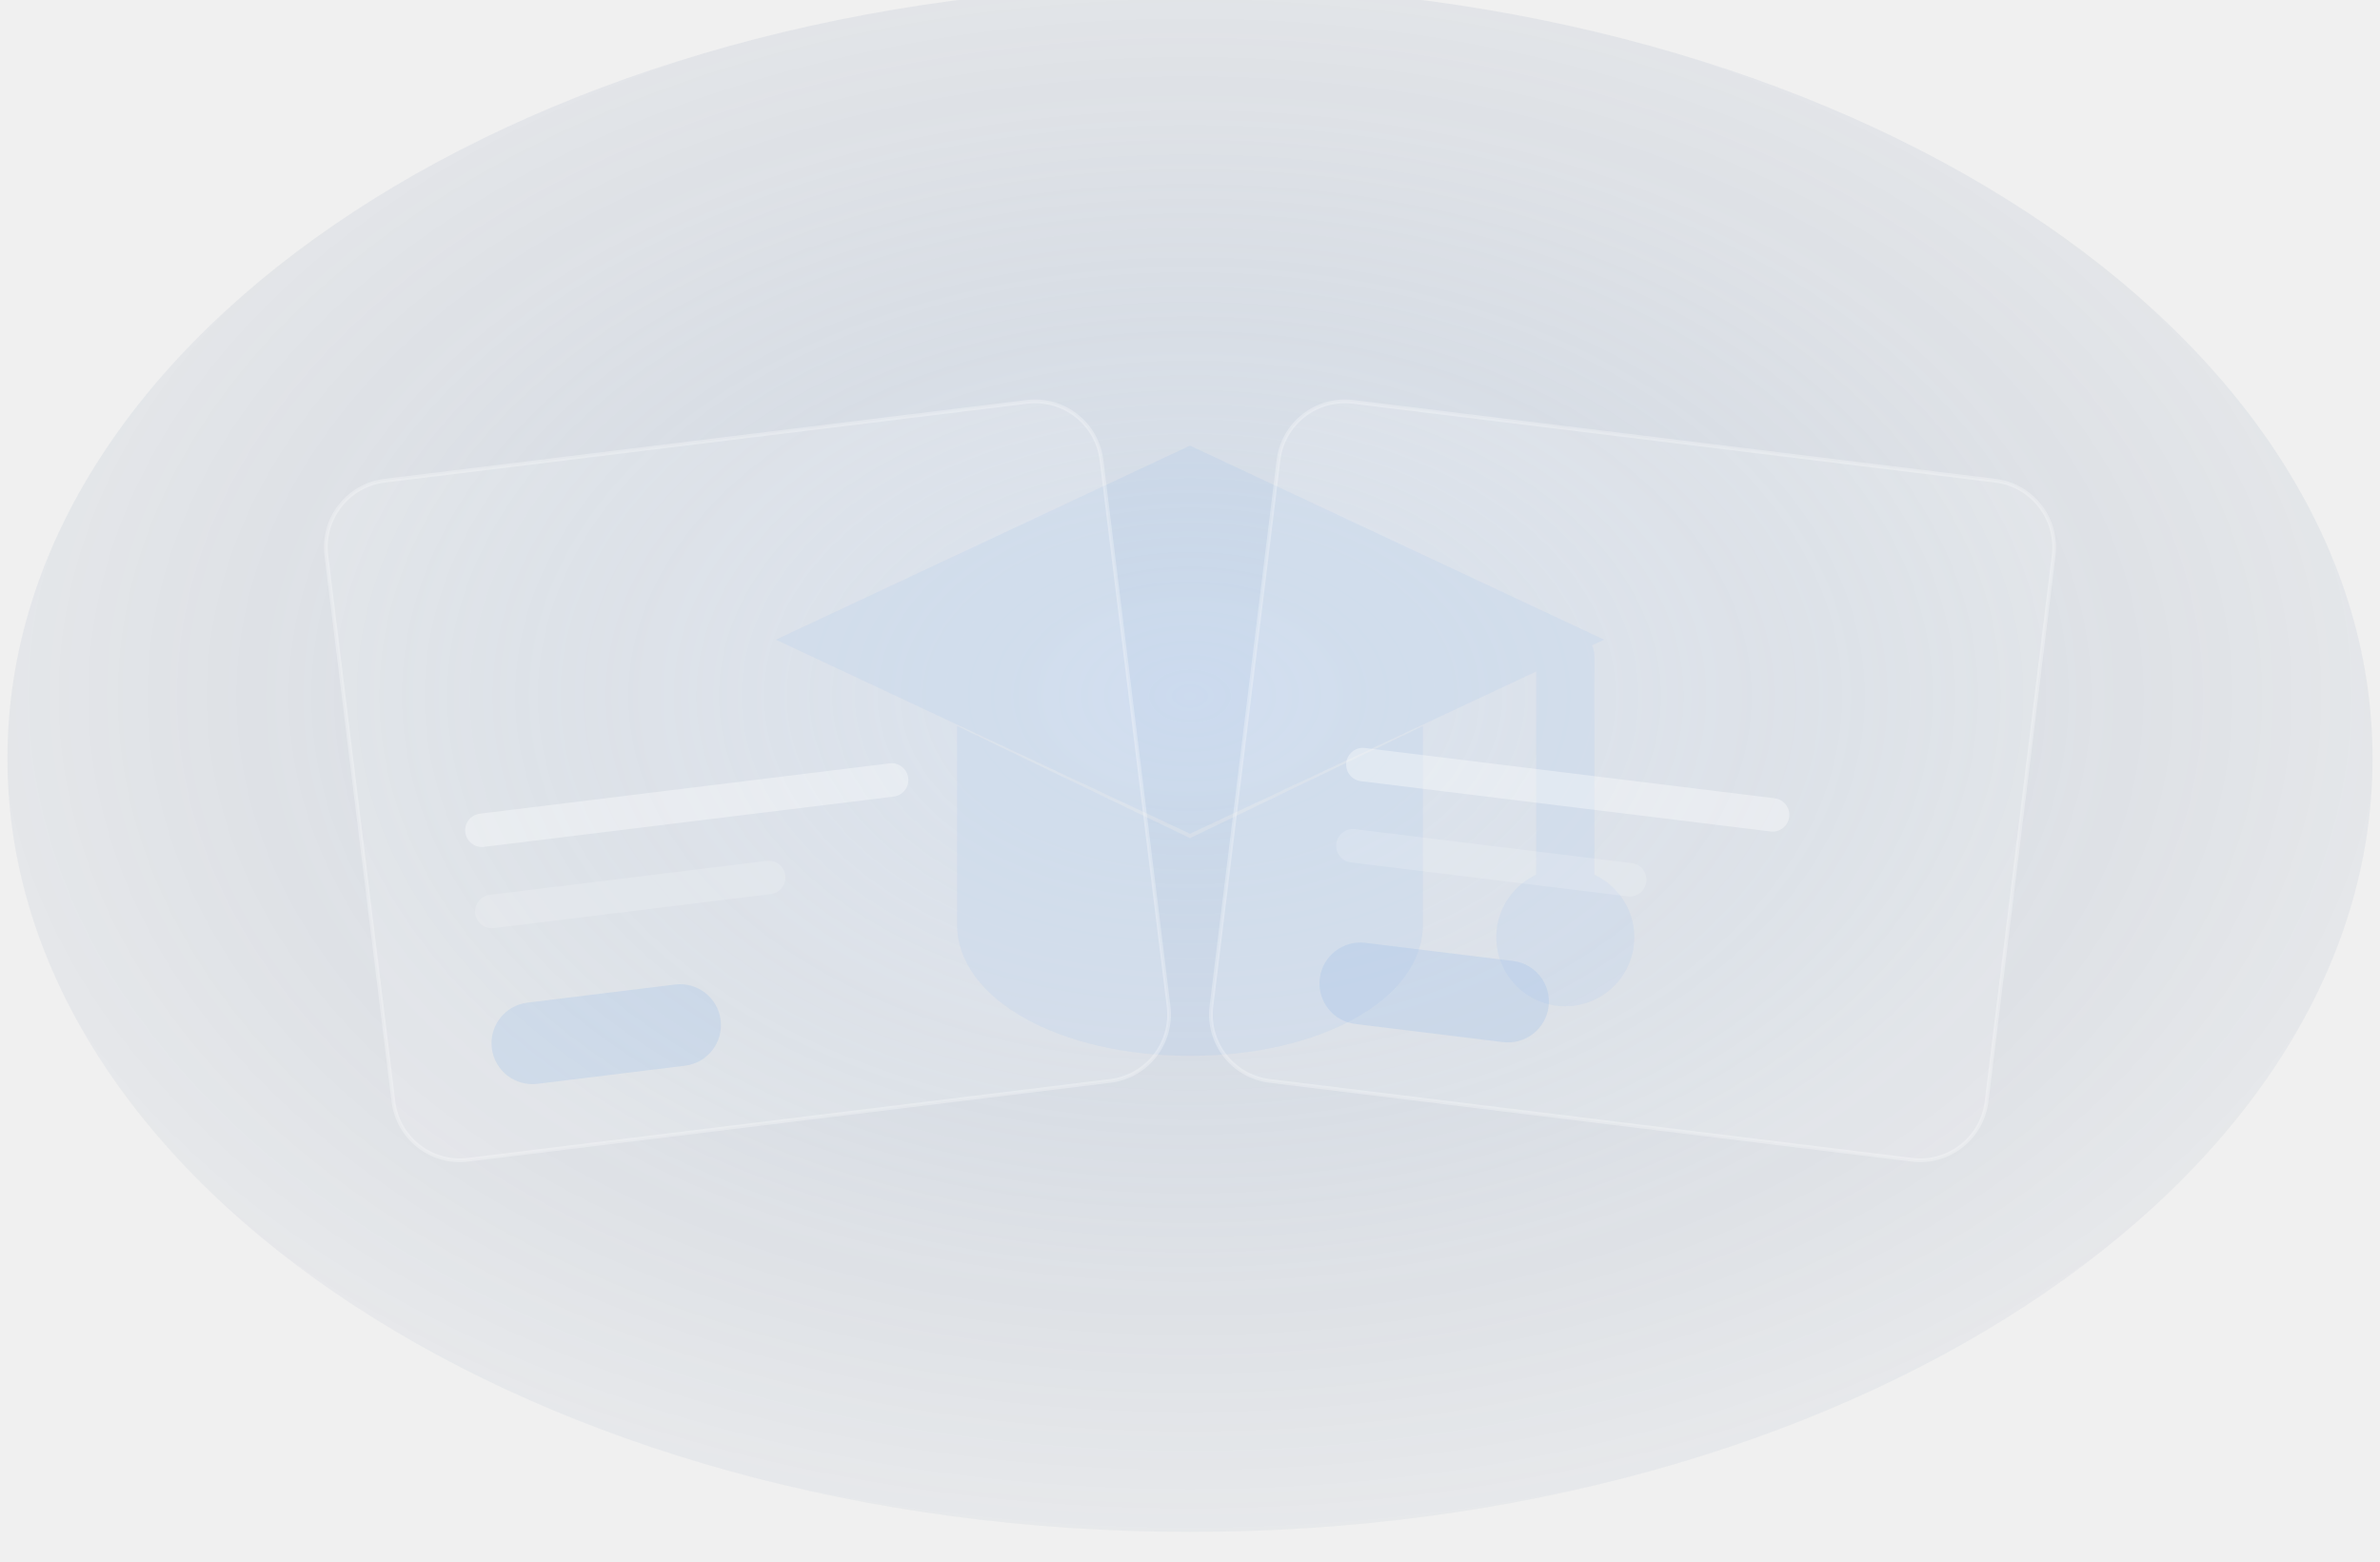
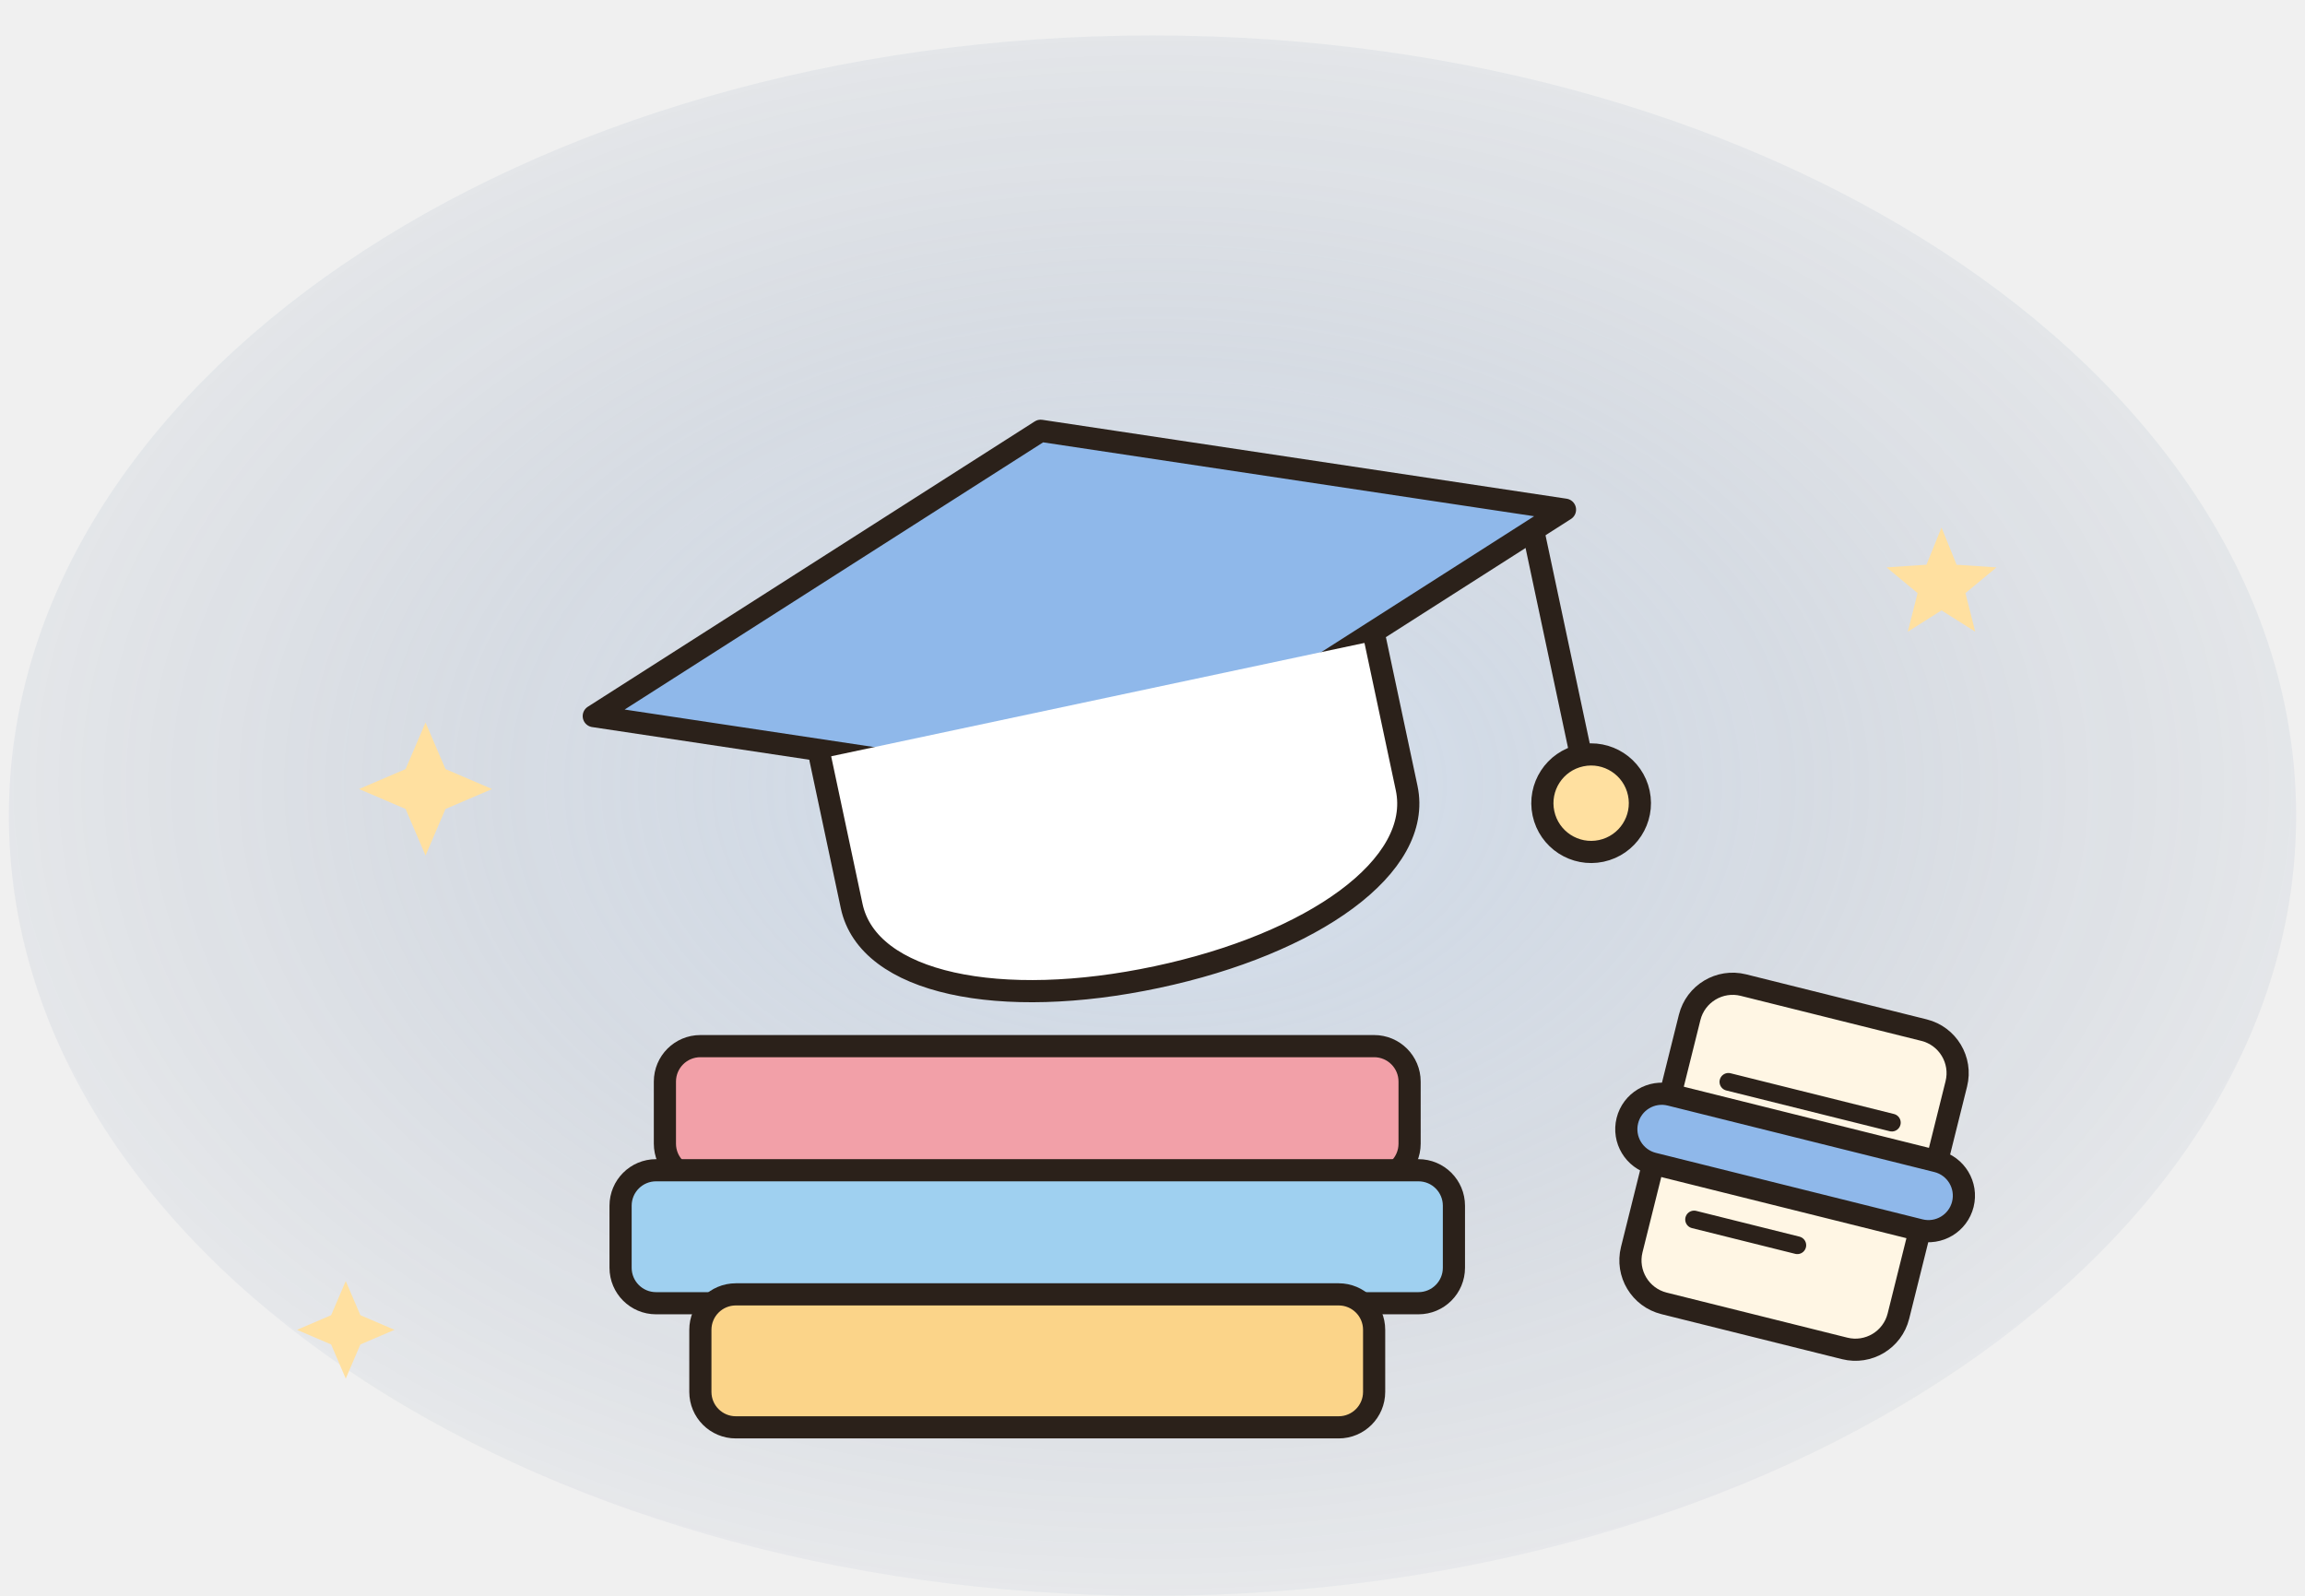
- <svg xmlns="http://www.w3.org/2000/svg" viewBox="0 0 640 420" width="640" height="420">
+ <svg xmlns="http://www.w3.org/2000/svg" viewBox="0 0 520 360" width="520" height="360">
  <defs>
-     <radialGradient id="g" cx="50%" cy="46%" r="70%">
-       <stop offset="0" stop-color="#8FB8EA" stop-opacity="0.26" />
-       <stop offset="0.55" stop-color="#3F5F8E" stop-opacity="0.10" />
+     <radialGradient id="g" cx="50%" cy="48%" r="66%">
+       <stop offset="0" stop-color="#8FB8EA" stop-opacity="0.30" />
+       <stop offset="0.55" stop-color="#3F5F8E" stop-opacity="0.12" />
      <stop offset="1" stop-color="#3F5F8E" stop-opacity="0" />
    </radialGradient>
  </defs>
-   <ellipse cx="320" cy="204" rx="318" ry="208" fill="url(#g)" />
-   <g transform="translate(320 208) scale(11.6) translate(-12 -12)" opacity="0.15">
-     <polygon points="12,4.4 21.6,8.9 12,13.4 2.4,8.9" fill="#8FB8EA" />
-     <path d="M6.6 10.9v4.6c0 1.75 2.4 3.05 5.4 3.05s5.4-1.3 5.4-3.05v-4.6L12 13.5z" fill="#8FB8EA" />
-     <path d="M20.7 9.3v5.4" stroke="#8FB8EA" stroke-width="1.35" stroke-linecap="round" fill="none" />
-     <circle cx="20.7" cy="15.8" r="1.6" fill="#8FB8EA" />
+   <ellipse cx="260" cy="184" rx="258" ry="176" fill="url(#g)" />
+   <rect x="150" y="236" width="168" height="30" rx="8" fill="#F2A0A8" stroke="#2B211A" stroke-width="5" />
+   <rect x="140" y="264" width="188" height="30" rx="8" fill="#9FD0F0" stroke="#2B211A" stroke-width="5" />
+   <rect x="158" y="292" width="152" height="30" rx="8" fill="#FBD489" stroke="#2B211A" stroke-width="5" />
+   <g transform="rotate(-12 246 150)">
+     <path d="M246 96 358 138 246 180 134 138z" fill="#8FB8EA" stroke="#2B211A" stroke-width="5" stroke-linejoin="round" stroke-linecap="round" />
+     <path d="M182 158v34c0 18 28 30 64 30s64-12 64-30v-34" fill="#FFFFFF" stroke="#2B211A" stroke-width="5" stroke-linejoin="round" stroke-linecap="round" />
+     <path d="M350 142v54" stroke="#2B211A" stroke-width="5" stroke-linecap="round" fill="none" />
+     <circle cx="350" cy="204" r="11" fill="#FFE0A0" stroke="#2B211A" stroke-width="5" />
  </g>
-   <g transform="rotate(-7 201 210)">
-     <rect x="96" y="118" width="210" height="184" rx="18" fill="#FFFFFF" fill-opacity="0.12" stroke="#FFFFFF" stroke-opacity="0.28" />
-     <rect x="124" y="210" width="120" height="9" rx="4.5" fill="#FFFFFF" fill-opacity="0.34" />
-     <rect x="124" y="232" width="84" height="9" rx="4.5" fill="#FFFFFF" fill-opacity="0.16" />
-     <rect x="124" y="262" width="62" height="22" rx="11.0" fill="#8FB8EA" fill-opacity="0.22" />
+   <g transform="rotate(14 404 262)">
+     <rect x="374" y="226" width="62" height="74" rx="10" fill="#FFF6E4" stroke="#2B211A" stroke-width="5" />
+     <path d="M386 248h38M386 264h38M386 280h24" stroke="#2B211A" stroke-width="4" stroke-linecap="round" />
+     <rect x="366" y="254" width="78" height="16" rx="8" fill="#8FB8EA" stroke="#2B211A" stroke-width="5" />
  </g>
-   <g transform="rotate(7 439 210)">
-     <rect x="334" y="118" width="210" height="184" rx="18" fill="#FFFFFF" fill-opacity="0.12" stroke="#FFFFFF" stroke-opacity="0.28" />
-     <rect x="362" y="210" width="120" height="9" rx="4.5" fill="#FFFFFF" fill-opacity="0.34" />
-     <rect x="362" y="232" width="84" height="9" rx="4.5" fill="#FFFFFF" fill-opacity="0.16" />
-     <rect x="362" y="262" width="62" height="22" rx="11.0" fill="#8FB8EA" fill-opacity="0.22" />
-   </g>
+   <path d="M96 163L100.5 173.5L111 178L100.5 182.5L96 193L91.5 182.5L81 178L91.5 173.5Z" fill="#FFE0A0" />
+   <path d="M438.0 119.0L441.4 127.4L450.4 128.0L443.4 133.8L445.6 142.5L438.0 137.7L430.4 142.5L432.6 133.8L425.6 128.0L434.6 127.4Z" fill="#FFE0A0" />
+   <path d="M78 289L81.3 296.7L89 300L81.3 303.3L78 311L74.7 303.3L67 300L74.7 296.7Z" fill="#FFE0A0" />
</svg>
